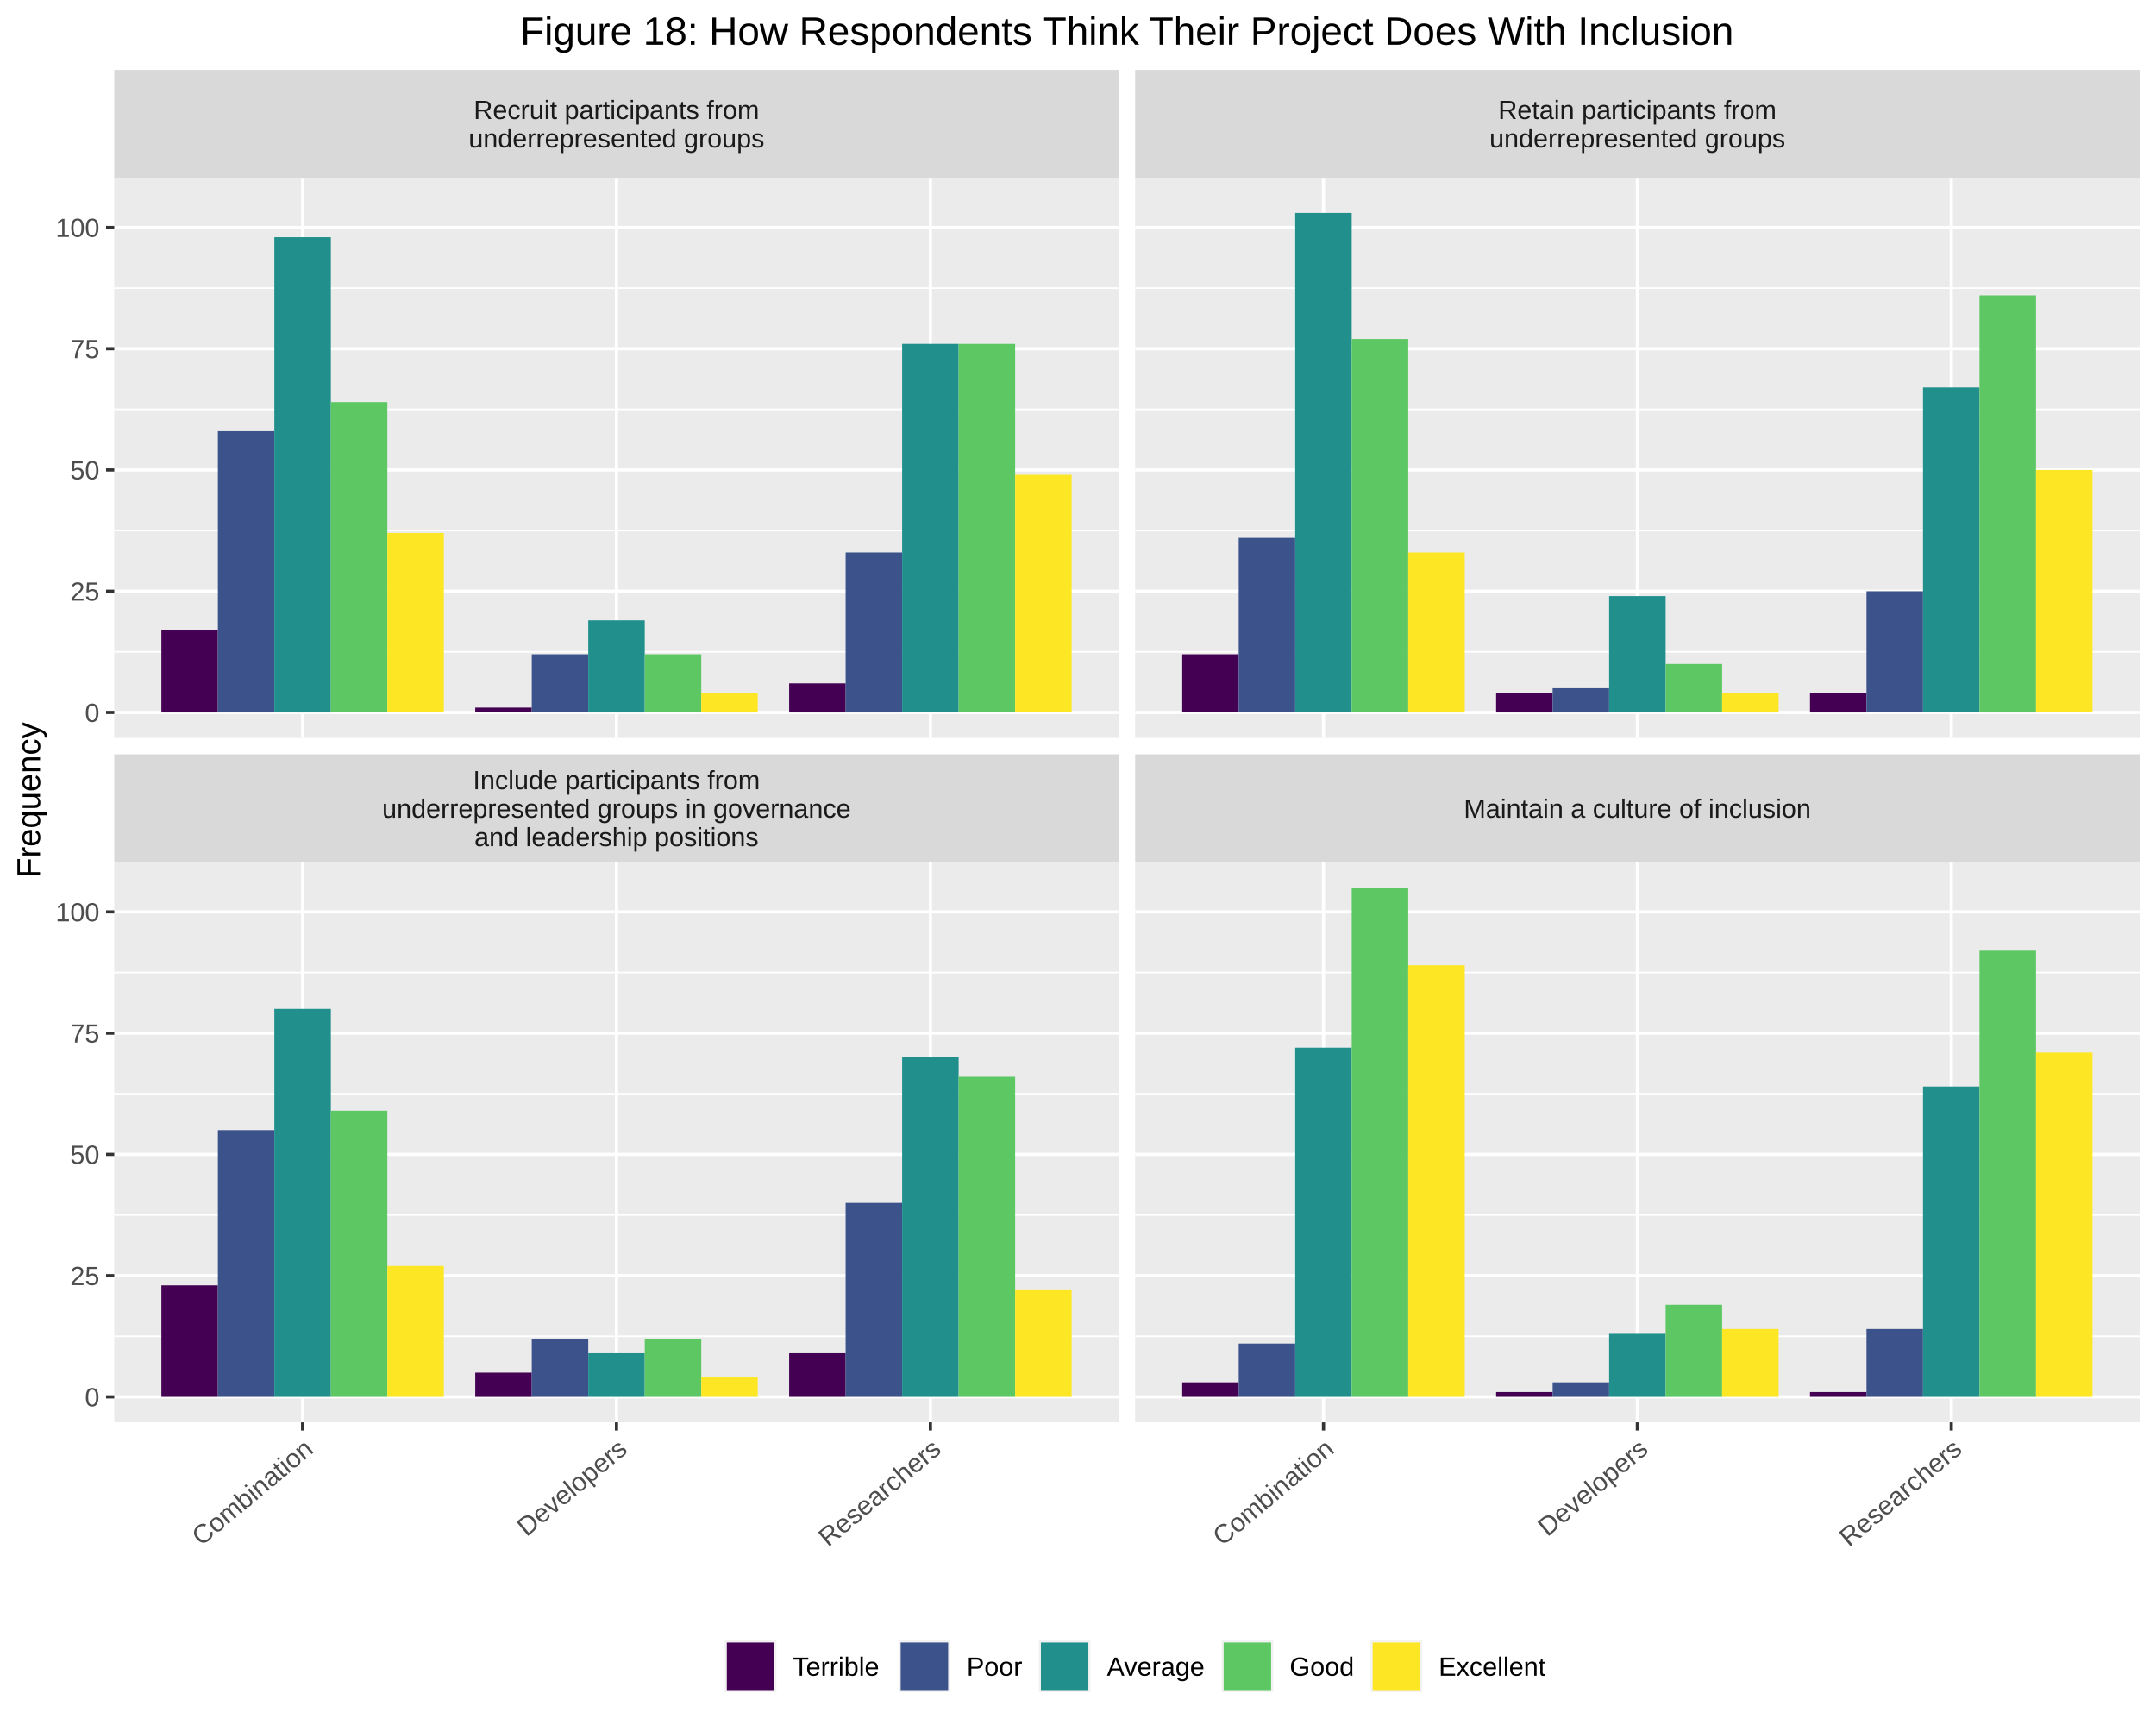
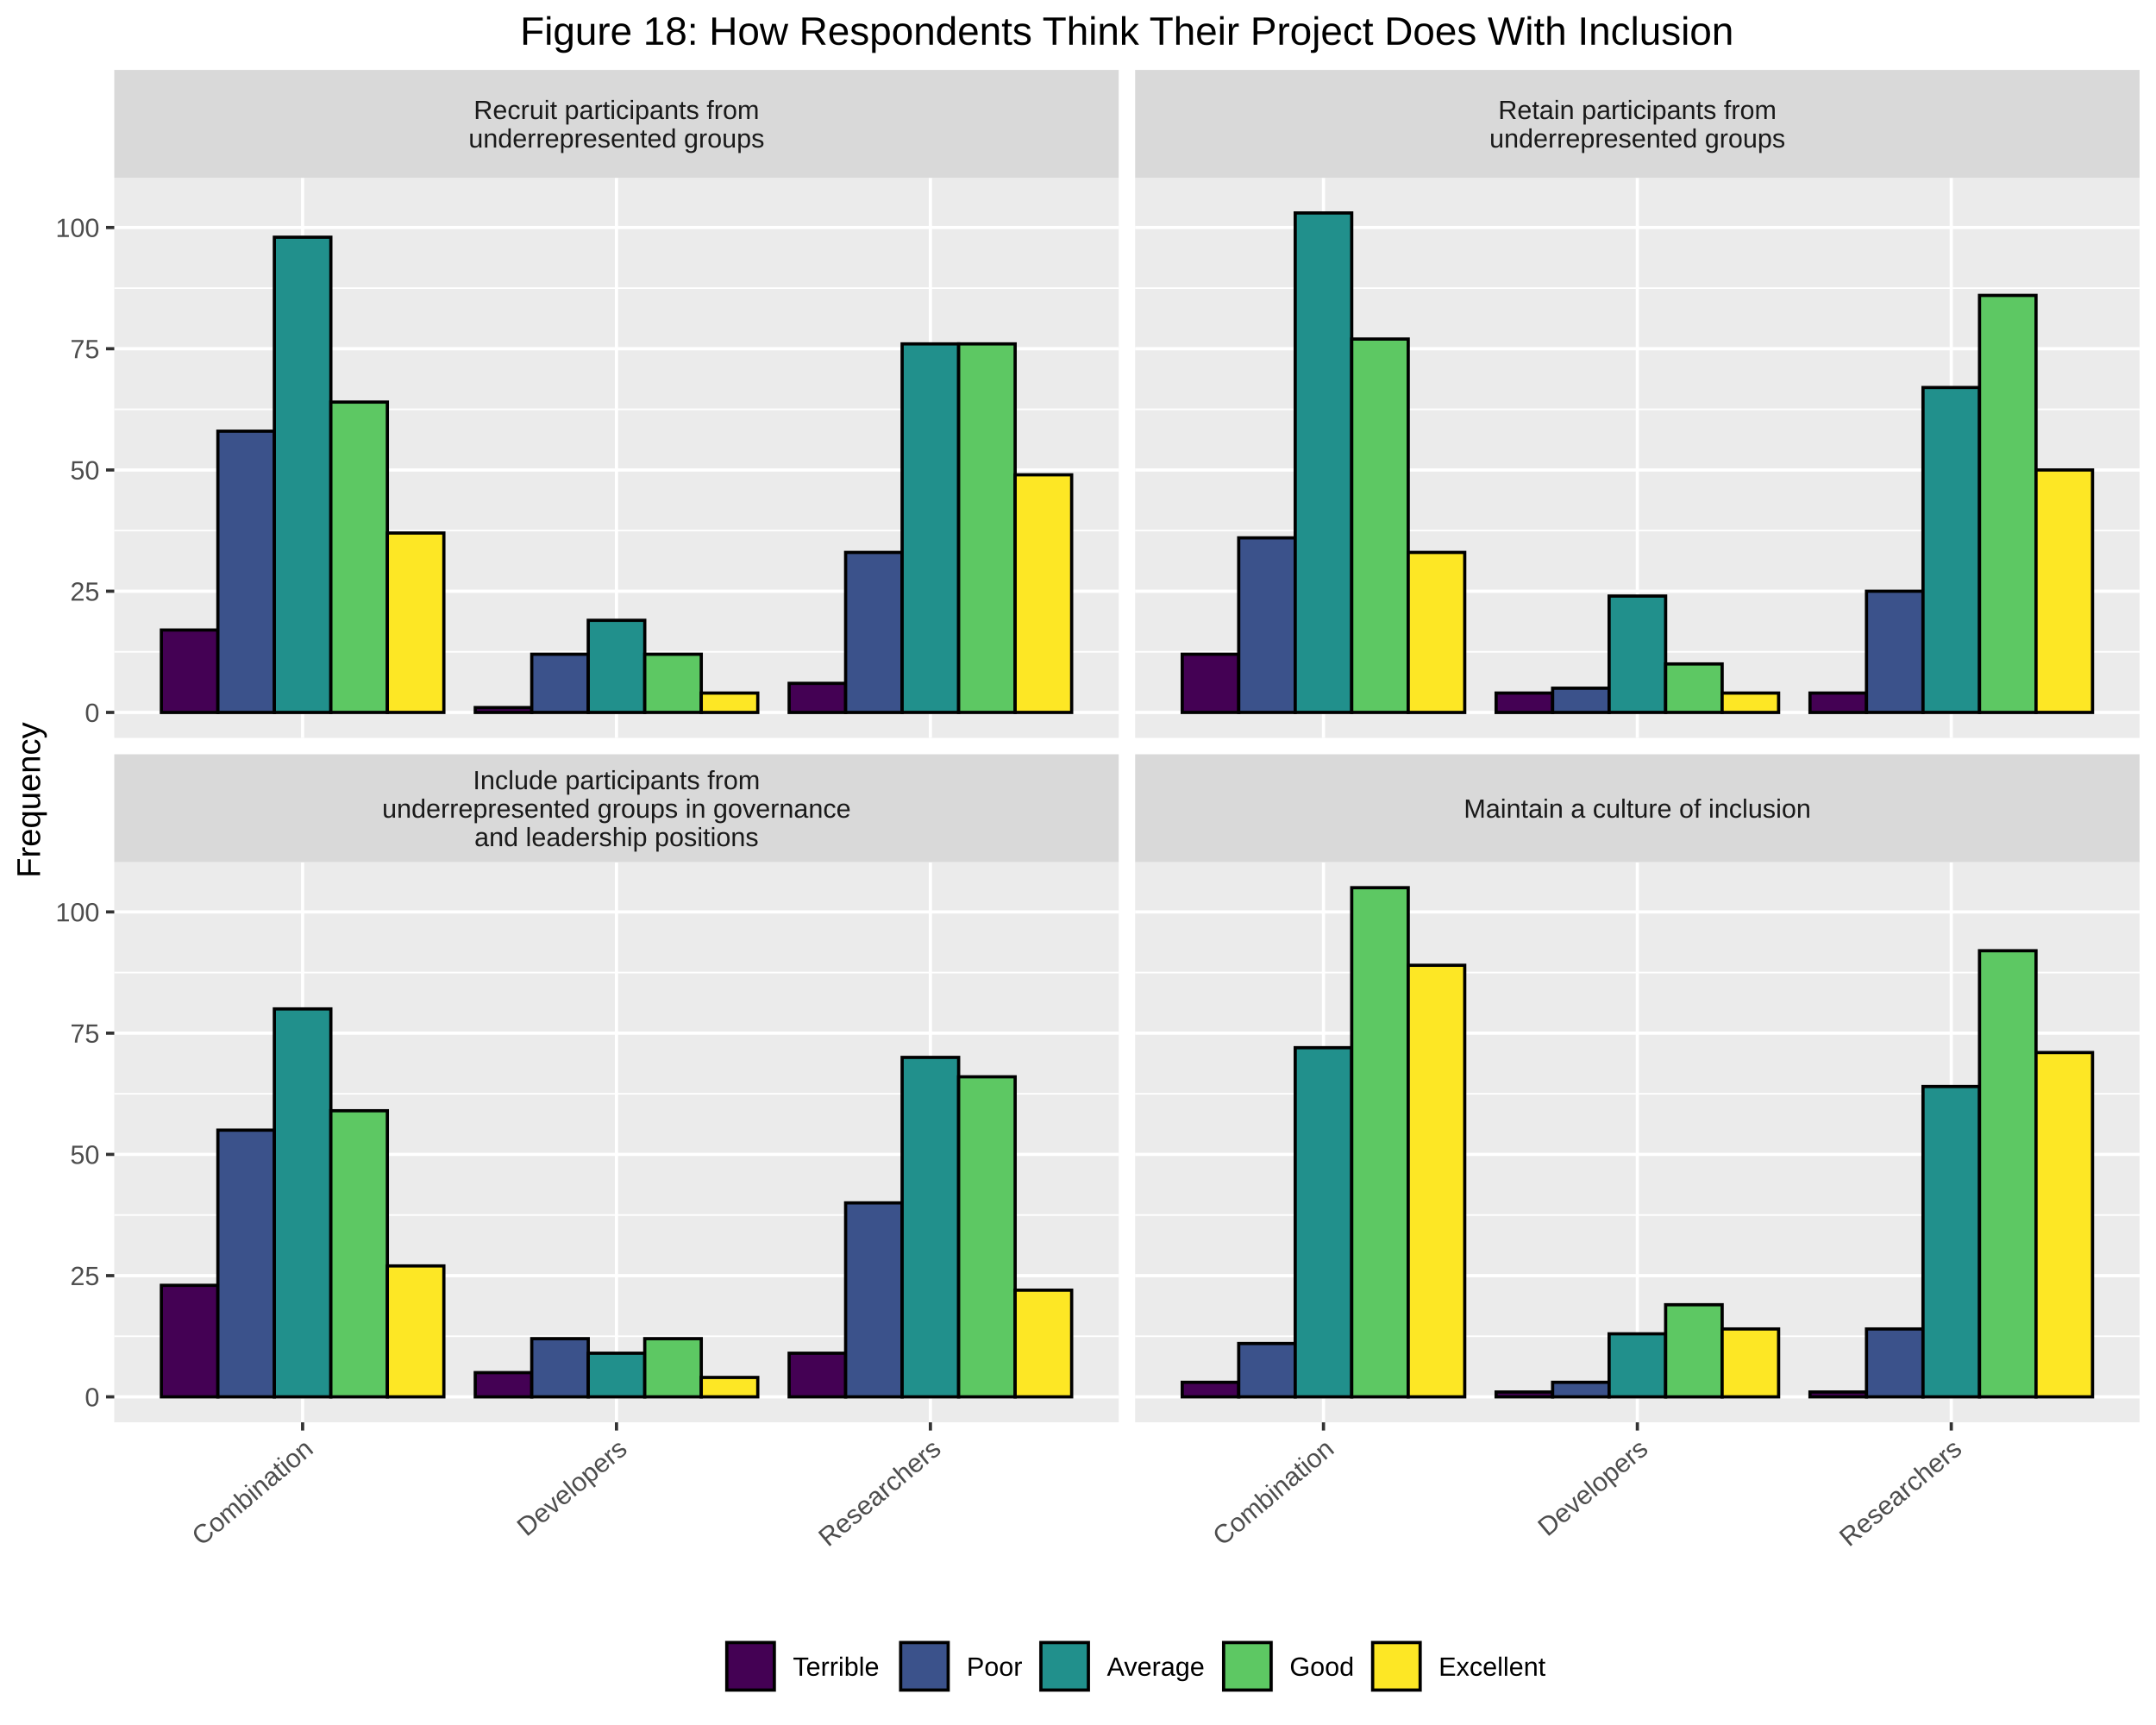
<svg xmlns="http://www.w3.org/2000/svg" class="svglite" width="720.00pt" height="576.00pt" viewBox="0 0 720.00 576.00">
  <defs>
    <style type="text/css">
    .svglite line, .svglite polyline, .svglite polygon, .svglite path, .svglite rect, .svglite circle {
      fill: none;
      stroke: #000000;
      stroke-linecap: round;
      stroke-linejoin: round;
      stroke-miterlimit: 10.00;
    }
    .svglite text {
      white-space: pre;
    }
  </style>
  </defs>
  <rect width="100%" height="100%" style="stroke: none; fill: #FFFFFF;" />
  <defs>
    <clipPath id="cpMC4wMHw3MjAuMDB8MC4wMHw1NzYuMDA=">
      <rect x="0.00" y="0.00" width="720.00" height="576.00" />
    </clipPath>
  </defs>
  <g clip-path="url(#cpMC4wMHw3MjAuMDB8MC4wMHw1NzYuMDA=)">
    <rect x="0.00" y="0.00" width="720.00" height="576.00" style="stroke-width: 1.07; stroke: #FFFFFF; fill: #FFFFFF;" />
  </g>
  <defs>
    <clipPath id="cpMzguMTZ8MzczLjYwfDU5LjM3fDI0Ni4zOQ==">
      <rect x="38.16" y="59.37" width="335.44" height="187.03" />
    </clipPath>
  </defs>
  <g clip-path="url(#cpMzguMTZ8MzczLjYwfDU5LjM3fDI0Ni4zOQ==)">
    <rect x="38.16" y="59.37" width="335.44" height="187.03" style="stroke-width: 1.07; stroke: none; fill: #EBEBEB;" />
    <polyline points="38.16,217.65 373.60,217.65 " style="stroke-width: 0.53; stroke: #FFFFFF; stroke-linecap: butt;" />
    <polyline points="38.16,177.17 373.60,177.17 " style="stroke-width: 0.53; stroke: #FFFFFF; stroke-linecap: butt;" />
    <polyline points="38.16,136.69 373.60,136.69 " style="stroke-width: 0.53; stroke: #FFFFFF; stroke-linecap: butt;" />
    <polyline points="38.16,96.21 373.60,96.21 " style="stroke-width: 0.53; stroke: #FFFFFF; stroke-linecap: butt;" />
    <polyline points="38.16,237.89 373.60,237.89 " style="stroke-width: 1.07; stroke: #FFFFFF; stroke-linecap: butt;" />
    <polyline points="38.16,197.41 373.60,197.41 " style="stroke-width: 1.07; stroke: #FFFFFF; stroke-linecap: butt;" />
    <polyline points="38.16,156.93 373.60,156.93 " style="stroke-width: 1.07; stroke: #FFFFFF; stroke-linecap: butt;" />
    <polyline points="38.16,116.45 373.60,116.45 " style="stroke-width: 1.07; stroke: #FFFFFF; stroke-linecap: butt;" />
    <polyline points="38.16,75.97 373.60,75.97 " style="stroke-width: 1.07; stroke: #FFFFFF; stroke-linecap: butt;" />
    <polyline points="101.06,246.39 101.06,59.37 " style="stroke-width: 1.07; stroke: #FFFFFF; stroke-linecap: butt;" />
    <polyline points="205.88,246.39 205.88,59.37 " style="stroke-width: 1.07; stroke: #FFFFFF; stroke-linecap: butt;" />
    <polyline points="310.71,246.39 310.71,59.37 " style="stroke-width: 1.07; stroke: #FFFFFF; stroke-linecap: butt;" />
-     <rect x="53.89" y="210.37" width="18.87" height="27.53" style="stroke-width: 1.07; stroke: none; stroke-linecap: square; stroke-linejoin: miter; fill: #440154;" />
-     <rect x="72.76" y="143.98" width="18.87" height="93.92" style="stroke-width: 1.07; stroke: none; stroke-linecap: square; stroke-linejoin: miter; fill: #3B528B;" />
-     <rect x="91.62" y="79.21" width="18.87" height="158.69" style="stroke-width: 1.07; stroke: none; stroke-linecap: square; stroke-linejoin: miter; fill: #21908C;" />
-     <rect x="110.49" y="134.26" width="18.87" height="103.63" style="stroke-width: 1.07; stroke: none; stroke-linecap: square; stroke-linejoin: miter; fill: #5DC863;" />
-     <rect x="129.36" y="177.98" width="18.87" height="59.91" style="stroke-width: 1.07; stroke: none; stroke-linecap: square; stroke-linejoin: miter; fill: #FDE725;" />
-     <rect x="158.71" y="236.27" width="18.87" height="1.62" style="stroke-width: 1.07; stroke: none; stroke-linecap: square; stroke-linejoin: miter; fill: #440154;" />
-     <rect x="177.58" y="218.46" width="18.87" height="19.43" style="stroke-width: 1.07; stroke: none; stroke-linecap: square; stroke-linejoin: miter; fill: #3B528B;" />
-     <rect x="196.45" y="207.13" width="18.87" height="30.77" style="stroke-width: 1.07; stroke: none; stroke-linecap: square; stroke-linejoin: miter; fill: #21908C;" />
-     <rect x="215.32" y="218.46" width="18.87" height="19.43" style="stroke-width: 1.07; stroke: none; stroke-linecap: square; stroke-linejoin: miter; fill: #5DC863;" />
-     <rect x="234.19" y="231.42" width="18.87" height="6.48" style="stroke-width: 1.07; stroke: none; stroke-linecap: square; stroke-linejoin: miter; fill: #FDE725;" />
-     <rect x="263.54" y="228.18" width="18.87" height="9.72" style="stroke-width: 1.07; stroke: none; stroke-linecap: square; stroke-linejoin: miter; fill: #440154;" />
-     <rect x="282.40" y="184.46" width="18.87" height="53.44" style="stroke-width: 1.07; stroke: none; stroke-linecap: square; stroke-linejoin: miter; fill: #3B528B;" />
-     <rect x="301.27" y="114.83" width="18.87" height="123.06" style="stroke-width: 1.07; stroke: none; stroke-linecap: square; stroke-linejoin: miter; fill: #21908C;" />
-     <rect x="320.14" y="114.83" width="18.87" height="123.06" style="stroke-width: 1.07; stroke: none; stroke-linecap: square; stroke-linejoin: miter; fill: #5DC863;" />
-     <rect x="339.01" y="158.55" width="18.87" height="79.34" style="stroke-width: 1.07; stroke: none; stroke-linecap: square; stroke-linejoin: miter; fill: #FDE725;" />
+     <rect x="53.89" y="210.37" width="18.87" height="27.53" style="stroke-width: 1.07; stroke-linecap: square; stroke-linejoin: miter; fill: #440154;" />
+     <rect x="72.76" y="143.98" width="18.87" height="93.92" style="stroke-width: 1.07; stroke-linecap: square; stroke-linejoin: miter; fill: #3B528B;" />
+     <rect x="91.62" y="79.21" width="18.87" height="158.69" style="stroke-width: 1.07; stroke-linecap: square; stroke-linejoin: miter; fill: #21908C;" />
+     <rect x="110.49" y="134.26" width="18.87" height="103.63" style="stroke-width: 1.07; stroke-linecap: square; stroke-linejoin: miter; fill: #5DC863;" />
+     <rect x="129.36" y="177.98" width="18.87" height="59.91" style="stroke-width: 1.07; stroke-linecap: square; stroke-linejoin: miter; fill: #FDE725;" />
+     <rect x="158.71" y="236.27" width="18.87" height="1.62" style="stroke-width: 1.07; stroke-linecap: square; stroke-linejoin: miter; fill: #440154;" />
+     <rect x="177.58" y="218.46" width="18.87" height="19.43" style="stroke-width: 1.07; stroke-linecap: square; stroke-linejoin: miter; fill: #3B528B;" />
+     <rect x="196.45" y="207.13" width="18.87" height="30.77" style="stroke-width: 1.07; stroke-linecap: square; stroke-linejoin: miter; fill: #21908C;" />
+     <rect x="215.32" y="218.46" width="18.87" height="19.43" style="stroke-width: 1.07; stroke-linecap: square; stroke-linejoin: miter; fill: #5DC863;" />
+     <rect x="234.19" y="231.42" width="18.87" height="6.48" style="stroke-width: 1.07; stroke-linecap: square; stroke-linejoin: miter; fill: #FDE725;" />
+     <rect x="263.54" y="228.18" width="18.87" height="9.72" style="stroke-width: 1.07; stroke-linecap: square; stroke-linejoin: miter; fill: #440154;" />
+     <rect x="282.40" y="184.46" width="18.87" height="53.44" style="stroke-width: 1.07; stroke-linecap: square; stroke-linejoin: miter; fill: #3B528B;" />
+     <rect x="301.27" y="114.83" width="18.87" height="123.06" style="stroke-width: 1.07; stroke-linecap: square; stroke-linejoin: miter; fill: #21908C;" />
+     <rect x="320.14" y="114.83" width="18.87" height="123.06" style="stroke-width: 1.07; stroke-linecap: square; stroke-linejoin: miter; fill: #5DC863;" />
+     <rect x="339.01" y="158.55" width="18.87" height="79.34" style="stroke-width: 1.07; stroke-linecap: square; stroke-linejoin: miter; fill: #FDE725;" />
  </g>
  <g clip-path="url(#cpMC4wMHw3MjAuMDB8MC4wMHw1NzYuMDA=)">
</g>
  <defs>
    <clipPath id="cpMzguMTZ8MzczLjYwfDI4Ny45MXw0NzQuOTM=">
      <rect x="38.16" y="287.91" width="335.44" height="187.03" />
    </clipPath>
  </defs>
  <g clip-path="url(#cpMzguMTZ8MzczLjYwfDI4Ny45MXw0NzQuOTM=)">
    <rect x="38.16" y="287.91" width="335.44" height="187.03" style="stroke-width: 1.07; stroke: none; fill: #EBEBEB;" />
    <polyline points="38.16,446.19 373.60,446.19 " style="stroke-width: 0.53; stroke: #FFFFFF; stroke-linecap: butt;" />
    <polyline points="38.16,405.71 373.60,405.71 " style="stroke-width: 0.53; stroke: #FFFFFF; stroke-linecap: butt;" />
    <polyline points="38.16,365.23 373.60,365.23 " style="stroke-width: 0.53; stroke: #FFFFFF; stroke-linecap: butt;" />
    <polyline points="38.16,324.75 373.60,324.75 " style="stroke-width: 0.53; stroke: #FFFFFF; stroke-linecap: butt;" />
    <polyline points="38.16,466.43 373.60,466.43 " style="stroke-width: 1.07; stroke: #FFFFFF; stroke-linecap: butt;" />
    <polyline points="38.16,425.95 373.60,425.95 " style="stroke-width: 1.07; stroke: #FFFFFF; stroke-linecap: butt;" />
    <polyline points="38.16,385.47 373.60,385.47 " style="stroke-width: 1.07; stroke: #FFFFFF; stroke-linecap: butt;" />
    <polyline points="38.16,344.99 373.60,344.99 " style="stroke-width: 1.07; stroke: #FFFFFF; stroke-linecap: butt;" />
    <polyline points="38.16,304.50 373.60,304.50 " style="stroke-width: 1.07; stroke: #FFFFFF; stroke-linecap: butt;" />
    <polyline points="101.06,474.93 101.06,287.91 " style="stroke-width: 1.07; stroke: #FFFFFF; stroke-linecap: butt;" />
    <polyline points="205.88,474.93 205.88,287.91 " style="stroke-width: 1.07; stroke: #FFFFFF; stroke-linecap: butt;" />
    <polyline points="310.71,474.93 310.71,287.91 " style="stroke-width: 1.07; stroke: #FFFFFF; stroke-linecap: butt;" />
-     <rect x="53.89" y="429.19" width="18.87" height="37.24" style="stroke-width: 1.07; stroke: none; stroke-linecap: square; stroke-linejoin: miter; fill: #440154;" />
-     <rect x="72.76" y="377.37" width="18.87" height="89.06" style="stroke-width: 1.07; stroke: none; stroke-linecap: square; stroke-linejoin: miter; fill: #3B528B;" />
-     <rect x="91.62" y="336.89" width="18.87" height="129.54" style="stroke-width: 1.07; stroke: none; stroke-linecap: square; stroke-linejoin: miter; fill: #21908C;" />
-     <rect x="110.49" y="370.89" width="18.87" height="95.54" style="stroke-width: 1.07; stroke: none; stroke-linecap: square; stroke-linejoin: miter; fill: #5DC863;" />
-     <rect x="129.36" y="422.71" width="18.87" height="43.72" style="stroke-width: 1.07; stroke: none; stroke-linecap: square; stroke-linejoin: miter; fill: #FDE725;" />
-     <rect x="158.71" y="458.34" width="18.87" height="8.10" style="stroke-width: 1.07; stroke: none; stroke-linecap: square; stroke-linejoin: miter; fill: #440154;" />
-     <rect x="177.58" y="447.00" width="18.87" height="19.43" style="stroke-width: 1.07; stroke: none; stroke-linecap: square; stroke-linejoin: miter; fill: #3B528B;" />
-     <rect x="196.45" y="451.86" width="18.87" height="14.57" style="stroke-width: 1.07; stroke: none; stroke-linecap: square; stroke-linejoin: miter; fill: #21908C;" />
-     <rect x="215.32" y="447.00" width="18.87" height="19.43" style="stroke-width: 1.07; stroke: none; stroke-linecap: square; stroke-linejoin: miter; fill: #5DC863;" />
-     <rect x="234.19" y="459.95" width="18.87" height="6.48" style="stroke-width: 1.07; stroke: none; stroke-linecap: square; stroke-linejoin: miter; fill: #FDE725;" />
-     <rect x="263.54" y="451.86" width="18.87" height="14.57" style="stroke-width: 1.07; stroke: none; stroke-linecap: square; stroke-linejoin: miter; fill: #440154;" />
-     <rect x="282.40" y="401.66" width="18.87" height="64.77" style="stroke-width: 1.07; stroke: none; stroke-linecap: square; stroke-linejoin: miter; fill: #3B528B;" />
-     <rect x="301.27" y="353.08" width="18.87" height="113.35" style="stroke-width: 1.07; stroke: none; stroke-linecap: square; stroke-linejoin: miter; fill: #21908C;" />
-     <rect x="320.14" y="359.56" width="18.87" height="106.87" style="stroke-width: 1.07; stroke: none; stroke-linecap: square; stroke-linejoin: miter; fill: #5DC863;" />
-     <rect x="339.01" y="430.81" width="18.87" height="35.62" style="stroke-width: 1.07; stroke: none; stroke-linecap: square; stroke-linejoin: miter; fill: #FDE725;" />
+     <rect x="53.89" y="429.19" width="18.87" height="37.24" style="stroke-width: 1.07; stroke-linecap: square; stroke-linejoin: miter; fill: #440154;" />
+     <rect x="72.76" y="377.37" width="18.87" height="89.06" style="stroke-width: 1.07; stroke-linecap: square; stroke-linejoin: miter; fill: #3B528B;" />
+     <rect x="91.62" y="336.89" width="18.87" height="129.54" style="stroke-width: 1.07; stroke-linecap: square; stroke-linejoin: miter; fill: #21908C;" />
+     <rect x="110.49" y="370.89" width="18.87" height="95.54" style="stroke-width: 1.07; stroke-linecap: square; stroke-linejoin: miter; fill: #5DC863;" />
+     <rect x="129.36" y="422.71" width="18.87" height="43.72" style="stroke-width: 1.07; stroke-linecap: square; stroke-linejoin: miter; fill: #FDE725;" />
+     <rect x="158.71" y="458.34" width="18.87" height="8.10" style="stroke-width: 1.07; stroke-linecap: square; stroke-linejoin: miter; fill: #440154;" />
+     <rect x="177.58" y="447.00" width="18.87" height="19.43" style="stroke-width: 1.07; stroke-linecap: square; stroke-linejoin: miter; fill: #3B528B;" />
+     <rect x="196.45" y="451.86" width="18.87" height="14.57" style="stroke-width: 1.07; stroke-linecap: square; stroke-linejoin: miter; fill: #21908C;" />
+     <rect x="215.32" y="447.00" width="18.87" height="19.43" style="stroke-width: 1.07; stroke-linecap: square; stroke-linejoin: miter; fill: #5DC863;" />
+     <rect x="234.19" y="459.95" width="18.87" height="6.48" style="stroke-width: 1.07; stroke-linecap: square; stroke-linejoin: miter; fill: #FDE725;" />
+     <rect x="263.54" y="451.86" width="18.87" height="14.57" style="stroke-width: 1.07; stroke-linecap: square; stroke-linejoin: miter; fill: #440154;" />
+     <rect x="282.40" y="401.66" width="18.87" height="64.77" style="stroke-width: 1.07; stroke-linecap: square; stroke-linejoin: miter; fill: #3B528B;" />
+     <rect x="301.27" y="353.08" width="18.87" height="113.35" style="stroke-width: 1.07; stroke-linecap: square; stroke-linejoin: miter; fill: #21908C;" />
+     <rect x="320.14" y="359.56" width="18.87" height="106.87" style="stroke-width: 1.07; stroke-linecap: square; stroke-linejoin: miter; fill: #5DC863;" />
+     <rect x="339.01" y="430.81" width="18.87" height="35.62" style="stroke-width: 1.07; stroke-linecap: square; stroke-linejoin: miter; fill: #FDE725;" />
  </g>
  <g clip-path="url(#cpMC4wMHw3MjAuMDB8MC4wMHw1NzYuMDA=)">
</g>
  <defs>
    <clipPath id="cpMzc5LjA4fDcxNC41Mnw1OS4zN3wyNDYuMzk=">
      <rect x="379.08" y="59.37" width="335.44" height="187.03" />
    </clipPath>
  </defs>
  <g clip-path="url(#cpMzc5LjA4fDcxNC41Mnw1OS4zN3wyNDYuMzk=)">
    <rect x="379.08" y="59.37" width="335.44" height="187.03" style="stroke-width: 1.07; stroke: none; fill: #EBEBEB;" />
    <polyline points="379.08,217.65 714.52,217.65 " style="stroke-width: 0.53; stroke: #FFFFFF; stroke-linecap: butt;" />
    <polyline points="379.08,177.17 714.52,177.17 " style="stroke-width: 0.53; stroke: #FFFFFF; stroke-linecap: butt;" />
    <polyline points="379.08,136.69 714.52,136.69 " style="stroke-width: 0.53; stroke: #FFFFFF; stroke-linecap: butt;" />
    <polyline points="379.08,96.21 714.52,96.21 " style="stroke-width: 0.53; stroke: #FFFFFF; stroke-linecap: butt;" />
    <polyline points="379.08,237.89 714.52,237.89 " style="stroke-width: 1.07; stroke: #FFFFFF; stroke-linecap: butt;" />
    <polyline points="379.08,197.41 714.52,197.41 " style="stroke-width: 1.07; stroke: #FFFFFF; stroke-linecap: butt;" />
    <polyline points="379.08,156.93 714.52,156.93 " style="stroke-width: 1.07; stroke: #FFFFFF; stroke-linecap: butt;" />
    <polyline points="379.08,116.45 714.52,116.45 " style="stroke-width: 1.07; stroke: #FFFFFF; stroke-linecap: butt;" />
    <polyline points="379.08,75.97 714.52,75.97 " style="stroke-width: 1.07; stroke: #FFFFFF; stroke-linecap: butt;" />
    <polyline points="441.98,246.39 441.98,59.37 " style="stroke-width: 1.07; stroke: #FFFFFF; stroke-linecap: butt;" />
    <polyline points="546.80,246.39 546.80,59.37 " style="stroke-width: 1.07; stroke: #FFFFFF; stroke-linecap: butt;" />
    <polyline points="651.63,246.39 651.63,59.37 " style="stroke-width: 1.07; stroke: #FFFFFF; stroke-linecap: butt;" />
-     <rect x="394.81" y="218.46" width="18.87" height="19.43" style="stroke-width: 1.07; stroke: none; stroke-linecap: square; stroke-linejoin: miter; fill: #440154;" />
-     <rect x="413.67" y="179.60" width="18.87" height="58.29" style="stroke-width: 1.07; stroke: none; stroke-linecap: square; stroke-linejoin: miter; fill: #3B528B;" />
-     <rect x="432.54" y="71.11" width="18.87" height="166.78" style="stroke-width: 1.07; stroke: none; stroke-linecap: square; stroke-linejoin: miter; fill: #21908C;" />
-     <rect x="451.41" y="113.21" width="18.87" height="124.68" style="stroke-width: 1.07; stroke: none; stroke-linecap: square; stroke-linejoin: miter; fill: #5DC863;" />
-     <rect x="470.28" y="184.46" width="18.87" height="53.44" style="stroke-width: 1.07; stroke: none; stroke-linecap: square; stroke-linejoin: miter; fill: #FDE725;" />
-     <rect x="499.63" y="231.42" width="18.87" height="6.48" style="stroke-width: 1.07; stroke: none; stroke-linecap: square; stroke-linejoin: miter; fill: #440154;" />
-     <rect x="518.50" y="229.80" width="18.87" height="8.10" style="stroke-width: 1.07; stroke: none; stroke-linecap: square; stroke-linejoin: miter; fill: #3B528B;" />
-     <rect x="537.37" y="199.03" width="18.87" height="38.86" style="stroke-width: 1.07; stroke: none; stroke-linecap: square; stroke-linejoin: miter; fill: #21908C;" />
-     <rect x="556.24" y="221.70" width="18.87" height="16.19" style="stroke-width: 1.07; stroke: none; stroke-linecap: square; stroke-linejoin: miter; fill: #5DC863;" />
-     <rect x="575.10" y="231.42" width="18.87" height="6.48" style="stroke-width: 1.07; stroke: none; stroke-linecap: square; stroke-linejoin: miter; fill: #FDE725;" />
-     <rect x="604.45" y="231.42" width="18.87" height="6.48" style="stroke-width: 1.07; stroke: none; stroke-linecap: square; stroke-linejoin: miter; fill: #440154;" />
-     <rect x="623.32" y="197.41" width="18.87" height="40.48" style="stroke-width: 1.07; stroke: none; stroke-linecap: square; stroke-linejoin: miter; fill: #3B528B;" />
-     <rect x="642.19" y="129.40" width="18.87" height="108.49" style="stroke-width: 1.07; stroke: none; stroke-linecap: square; stroke-linejoin: miter; fill: #21908C;" />
-     <rect x="661.06" y="98.64" width="18.87" height="139.26" style="stroke-width: 1.07; stroke: none; stroke-linecap: square; stroke-linejoin: miter; fill: #5DC863;" />
-     <rect x="679.93" y="156.93" width="18.87" height="80.96" style="stroke-width: 1.07; stroke: none; stroke-linecap: square; stroke-linejoin: miter; fill: #FDE725;" />
+     <rect x="394.81" y="218.46" width="18.87" height="19.43" style="stroke-width: 1.07; stroke-linecap: square; stroke-linejoin: miter; fill: #440154;" />
+     <rect x="413.67" y="179.60" width="18.87" height="58.29" style="stroke-width: 1.07; stroke-linecap: square; stroke-linejoin: miter; fill: #3B528B;" />
+     <rect x="432.54" y="71.11" width="18.87" height="166.78" style="stroke-width: 1.07; stroke-linecap: square; stroke-linejoin: miter; fill: #21908C;" />
+     <rect x="451.41" y="113.21" width="18.87" height="124.68" style="stroke-width: 1.07; stroke-linecap: square; stroke-linejoin: miter; fill: #5DC863;" />
+     <rect x="470.28" y="184.46" width="18.87" height="53.44" style="stroke-width: 1.07; stroke-linecap: square; stroke-linejoin: miter; fill: #FDE725;" />
+     <rect x="499.63" y="231.42" width="18.87" height="6.48" style="stroke-width: 1.07; stroke-linecap: square; stroke-linejoin: miter; fill: #440154;" />
+     <rect x="518.50" y="229.80" width="18.87" height="8.10" style="stroke-width: 1.07; stroke-linecap: square; stroke-linejoin: miter; fill: #3B528B;" />
+     <rect x="537.37" y="199.03" width="18.87" height="38.86" style="stroke-width: 1.07; stroke-linecap: square; stroke-linejoin: miter; fill: #21908C;" />
+     <rect x="556.24" y="221.70" width="18.87" height="16.19" style="stroke-width: 1.07; stroke-linecap: square; stroke-linejoin: miter; fill: #5DC863;" />
+     <rect x="575.10" y="231.42" width="18.87" height="6.48" style="stroke-width: 1.07; stroke-linecap: square; stroke-linejoin: miter; fill: #FDE725;" />
+     <rect x="604.45" y="231.42" width="18.87" height="6.48" style="stroke-width: 1.07; stroke-linecap: square; stroke-linejoin: miter; fill: #440154;" />
+     <rect x="623.32" y="197.41" width="18.87" height="40.48" style="stroke-width: 1.07; stroke-linecap: square; stroke-linejoin: miter; fill: #3B528B;" />
+     <rect x="642.19" y="129.40" width="18.87" height="108.49" style="stroke-width: 1.07; stroke-linecap: square; stroke-linejoin: miter; fill: #21908C;" />
+     <rect x="661.06" y="98.64" width="18.87" height="139.26" style="stroke-width: 1.07; stroke-linecap: square; stroke-linejoin: miter; fill: #5DC863;" />
+     <rect x="679.93" y="156.93" width="18.87" height="80.96" style="stroke-width: 1.07; stroke-linecap: square; stroke-linejoin: miter; fill: #FDE725;" />
  </g>
  <g clip-path="url(#cpMC4wMHw3MjAuMDB8MC4wMHw1NzYuMDA=)">
</g>
  <defs>
    <clipPath id="cpMzc5LjA4fDcxNC41MnwyODcuOTF8NDc0Ljkz">
      <rect x="379.08" y="287.91" width="335.44" height="187.03" />
    </clipPath>
  </defs>
  <g clip-path="url(#cpMzc5LjA4fDcxNC41MnwyODcuOTF8NDc0Ljkz)">
    <rect x="379.08" y="287.91" width="335.44" height="187.03" style="stroke-width: 1.07; stroke: none; fill: #EBEBEB;" />
    <polyline points="379.08,446.19 714.52,446.19 " style="stroke-width: 0.53; stroke: #FFFFFF; stroke-linecap: butt;" />
    <polyline points="379.08,405.71 714.52,405.71 " style="stroke-width: 0.53; stroke: #FFFFFF; stroke-linecap: butt;" />
    <polyline points="379.08,365.23 714.52,365.23 " style="stroke-width: 0.53; stroke: #FFFFFF; stroke-linecap: butt;" />
    <polyline points="379.08,324.75 714.52,324.75 " style="stroke-width: 0.53; stroke: #FFFFFF; stroke-linecap: butt;" />
    <polyline points="379.08,466.43 714.52,466.43 " style="stroke-width: 1.07; stroke: #FFFFFF; stroke-linecap: butt;" />
    <polyline points="379.08,425.95 714.52,425.95 " style="stroke-width: 1.07; stroke: #FFFFFF; stroke-linecap: butt;" />
    <polyline points="379.08,385.47 714.52,385.47 " style="stroke-width: 1.07; stroke: #FFFFFF; stroke-linecap: butt;" />
    <polyline points="379.08,344.99 714.52,344.99 " style="stroke-width: 1.07; stroke: #FFFFFF; stroke-linecap: butt;" />
    <polyline points="379.08,304.50 714.52,304.50 " style="stroke-width: 1.07; stroke: #FFFFFF; stroke-linecap: butt;" />
    <polyline points="441.98,474.93 441.98,287.91 " style="stroke-width: 1.07; stroke: #FFFFFF; stroke-linecap: butt;" />
    <polyline points="546.80,474.93 546.80,287.91 " style="stroke-width: 1.07; stroke: #FFFFFF; stroke-linecap: butt;" />
    <polyline points="651.63,474.93 651.63,287.91 " style="stroke-width: 1.07; stroke: #FFFFFF; stroke-linecap: butt;" />
-     <rect x="394.81" y="461.57" width="18.87" height="4.86" style="stroke-width: 1.07; stroke: none; stroke-linecap: square; stroke-linejoin: miter; fill: #440154;" />
-     <rect x="413.67" y="448.62" width="18.87" height="17.81" style="stroke-width: 1.07; stroke: none; stroke-linecap: square; stroke-linejoin: miter; fill: #3B528B;" />
-     <rect x="432.54" y="349.84" width="18.87" height="116.59" style="stroke-width: 1.07; stroke: none; stroke-linecap: square; stroke-linejoin: miter; fill: #21908C;" />
-     <rect x="451.41" y="296.41" width="18.87" height="170.02" style="stroke-width: 1.07; stroke: none; stroke-linecap: square; stroke-linejoin: miter; fill: #5DC863;" />
-     <rect x="470.28" y="322.32" width="18.87" height="144.11" style="stroke-width: 1.07; stroke: none; stroke-linecap: square; stroke-linejoin: miter; fill: #FDE725;" />
-     <rect x="499.63" y="464.81" width="18.87" height="1.62" style="stroke-width: 1.07; stroke: none; stroke-linecap: square; stroke-linejoin: miter; fill: #440154;" />
-     <rect x="518.50" y="461.57" width="18.87" height="4.86" style="stroke-width: 1.07; stroke: none; stroke-linecap: square; stroke-linejoin: miter; fill: #3B528B;" />
-     <rect x="537.37" y="445.38" width="18.87" height="21.05" style="stroke-width: 1.07; stroke: none; stroke-linecap: square; stroke-linejoin: miter; fill: #21908C;" />
-     <rect x="556.24" y="435.67" width="18.87" height="30.77" style="stroke-width: 1.07; stroke: none; stroke-linecap: square; stroke-linejoin: miter; fill: #5DC863;" />
-     <rect x="575.10" y="443.76" width="18.87" height="22.67" style="stroke-width: 1.07; stroke: none; stroke-linecap: square; stroke-linejoin: miter; fill: #FDE725;" />
-     <rect x="604.45" y="464.81" width="18.87" height="1.62" style="stroke-width: 1.07; stroke: none; stroke-linecap: square; stroke-linejoin: miter; fill: #440154;" />
-     <rect x="623.32" y="443.76" width="18.87" height="22.67" style="stroke-width: 1.07; stroke: none; stroke-linecap: square; stroke-linejoin: miter; fill: #3B528B;" />
-     <rect x="642.19" y="362.80" width="18.87" height="103.63" style="stroke-width: 1.07; stroke: none; stroke-linecap: square; stroke-linejoin: miter; fill: #21908C;" />
-     <rect x="661.06" y="317.46" width="18.87" height="148.97" style="stroke-width: 1.07; stroke: none; stroke-linecap: square; stroke-linejoin: miter; fill: #5DC863;" />
-     <rect x="679.93" y="351.46" width="18.87" height="114.97" style="stroke-width: 1.07; stroke: none; stroke-linecap: square; stroke-linejoin: miter; fill: #FDE725;" />
+     <rect x="394.81" y="461.57" width="18.87" height="4.86" style="stroke-width: 1.07; stroke-linecap: square; stroke-linejoin: miter; fill: #440154;" />
+     <rect x="413.67" y="448.62" width="18.87" height="17.81" style="stroke-width: 1.07; stroke-linecap: square; stroke-linejoin: miter; fill: #3B528B;" />
+     <rect x="432.54" y="349.84" width="18.87" height="116.59" style="stroke-width: 1.07; stroke-linecap: square; stroke-linejoin: miter; fill: #21908C;" />
+     <rect x="451.41" y="296.41" width="18.87" height="170.02" style="stroke-width: 1.07; stroke-linecap: square; stroke-linejoin: miter; fill: #5DC863;" />
+     <rect x="470.28" y="322.32" width="18.87" height="144.11" style="stroke-width: 1.07; stroke-linecap: square; stroke-linejoin: miter; fill: #FDE725;" />
+     <rect x="499.63" y="464.81" width="18.87" height="1.62" style="stroke-width: 1.07; stroke-linecap: square; stroke-linejoin: miter; fill: #440154;" />
+     <rect x="518.50" y="461.57" width="18.87" height="4.86" style="stroke-width: 1.07; stroke-linecap: square; stroke-linejoin: miter; fill: #3B528B;" />
+     <rect x="537.37" y="445.38" width="18.87" height="21.05" style="stroke-width: 1.07; stroke-linecap: square; stroke-linejoin: miter; fill: #21908C;" />
+     <rect x="556.24" y="435.67" width="18.87" height="30.77" style="stroke-width: 1.07; stroke-linecap: square; stroke-linejoin: miter; fill: #5DC863;" />
+     <rect x="575.10" y="443.76" width="18.87" height="22.67" style="stroke-width: 1.07; stroke-linecap: square; stroke-linejoin: miter; fill: #FDE725;" />
+     <rect x="604.45" y="464.81" width="18.87" height="1.62" style="stroke-width: 1.07; stroke-linecap: square; stroke-linejoin: miter; fill: #440154;" />
+     <rect x="623.32" y="443.76" width="18.87" height="22.67" style="stroke-width: 1.07; stroke-linecap: square; stroke-linejoin: miter; fill: #3B528B;" />
+     <rect x="642.19" y="362.80" width="18.87" height="103.63" style="stroke-width: 1.07; stroke-linecap: square; stroke-linejoin: miter; fill: #21908C;" />
+     <rect x="661.06" y="317.46" width="18.87" height="148.97" style="stroke-width: 1.07; stroke-linecap: square; stroke-linejoin: miter; fill: #5DC863;" />
+     <rect x="679.93" y="351.46" width="18.87" height="114.97" style="stroke-width: 1.07; stroke-linecap: square; stroke-linejoin: miter; fill: #FDE725;" />
  </g>
  <g clip-path="url(#cpMC4wMHw3MjAuMDB8MC4wMHw1NzYuMDA=)">
</g>
  <defs>
    <clipPath id="cpMzguMTZ8MzczLjYwfDI1MS44N3wyODcuOTE=">
      <rect x="38.16" y="251.87" width="335.44" height="36.03" />
    </clipPath>
  </defs>
  <g clip-path="url(#cpMzguMTZ8MzczLjYwfDI1MS44N3wyODcuOTE=)">
    <rect x="38.16" y="251.87" width="335.44" height="36.03" style="stroke-width: 1.07; stroke: none; fill: #D9D9D9;" />
    <text x="205.88" y="263.54" text-anchor="middle" style="font-size: 8.80px;fill: #1A1A1A; font-family: &quot;Arial&quot;;" textLength="95.85px" lengthAdjust="spacingAndGlyphs">Include participants from</text>
    <text x="205.88" y="273.04" text-anchor="middle" style="font-size: 8.80px;fill: #1A1A1A; font-family: &quot;Arial&quot;;" textLength="156.57px" lengthAdjust="spacingAndGlyphs">underrepresented groups in governance</text>
    <text x="205.88" y="282.55" text-anchor="middle" style="font-size: 8.80px;fill: #1A1A1A; font-family: &quot;Arial&quot;;" textLength="94.90px" lengthAdjust="spacingAndGlyphs">and leadership positions</text>
  </g>
  <g clip-path="url(#cpMC4wMHw3MjAuMDB8MC4wMHw1NzYuMDA=)">
</g>
  <defs>
    <clipPath id="cpMzc5LjA4fDcxNC41MnwyNTEuODd8Mjg3Ljkx">
      <rect x="379.08" y="251.87" width="335.44" height="36.03" />
    </clipPath>
  </defs>
  <g clip-path="url(#cpMzc5LjA4fDcxNC41MnwyNTEuODd8Mjg3Ljkx)">
    <rect x="379.08" y="251.87" width="335.44" height="36.03" style="stroke-width: 1.07; stroke: none; fill: #D9D9D9;" />
    <text x="546.80" y="273.04" text-anchor="middle" style="font-size: 8.80px;fill: #1A1A1A; font-family: &quot;Arial&quot;;" textLength="115.90px" lengthAdjust="spacingAndGlyphs">Maintain a culture of inclusion</text>
  </g>
  <g clip-path="url(#cpMC4wMHw3MjAuMDB8MC4wMHw1NzYuMDA=)">
</g>
  <defs>
    <clipPath id="cpMzguMTZ8MzczLjYwfDIzLjM0fDU5LjM3">
      <rect x="38.16" y="23.34" width="335.44" height="36.03" />
    </clipPath>
  </defs>
  <g clip-path="url(#cpMzguMTZ8MzczLjYwfDIzLjM0fDU5LjM3)">
    <rect x="38.16" y="23.34" width="335.44" height="36.03" style="stroke-width: 1.07; stroke: none; fill: #D9D9D9;" />
    <text x="205.88" y="39.75" text-anchor="middle" style="font-size: 8.80px;fill: #1A1A1A; font-family: &quot;Arial&quot;;" textLength="95.34px" lengthAdjust="spacingAndGlyphs">Recruit participants from</text>
    <text x="205.88" y="49.26" text-anchor="middle" style="font-size: 8.80px;fill: #1A1A1A; font-family: &quot;Arial&quot;;" textLength="98.84px" lengthAdjust="spacingAndGlyphs">underrepresented groups</text>
  </g>
  <g clip-path="url(#cpMC4wMHw3MjAuMDB8MC4wMHw1NzYuMDA=)">
</g>
  <defs>
    <clipPath id="cpMzc5LjA4fDcxNC41MnwyMy4zNHw1OS4zNw==">
      <rect x="379.08" y="23.34" width="335.44" height="36.03" />
    </clipPath>
  </defs>
  <g clip-path="url(#cpMzc5LjA4fDcxNC41MnwyMy4zNHw1OS4zNw==)">
    <rect x="379.08" y="23.34" width="335.44" height="36.03" style="stroke-width: 1.07; stroke: none; fill: #D9D9D9;" />
    <text x="546.80" y="39.75" text-anchor="middle" style="font-size: 8.80px;fill: #1A1A1A; font-family: &quot;Arial&quot;;" textLength="92.90px" lengthAdjust="spacingAndGlyphs">Retain participants from</text>
    <text x="546.80" y="49.26" text-anchor="middle" style="font-size: 8.80px;fill: #1A1A1A; font-family: &quot;Arial&quot;;" textLength="98.84px" lengthAdjust="spacingAndGlyphs">underrepresented groups</text>
  </g>
  <g clip-path="url(#cpMC4wMHw3MjAuMDB8MC4wMHw1NzYuMDA=)">
    <polyline points="101.06,477.67 101.06,474.93 " style="stroke-width: 1.07; stroke: #333333; stroke-linecap: butt;" />
    <polyline points="205.88,477.67 205.88,474.93 " style="stroke-width: 1.07; stroke: #333333; stroke-linecap: butt;" />
    <polyline points="310.71,477.67 310.71,474.93 " style="stroke-width: 1.07; stroke: #333333; stroke-linecap: butt;" />
    <text transform="translate(105.11,484.70) rotate(-40)" text-anchor="end" style="font-size: 8.80px;fill: #4D4D4D; font-family: &quot;Arial&quot;;" textLength="49.40px" lengthAdjust="spacingAndGlyphs">Combination</text>
    <text transform="translate(209.94,484.70) rotate(-40)" text-anchor="end" style="font-size: 8.80px;fill: #4D4D4D; font-family: &quot;Arial&quot;;" textLength="44.51px" lengthAdjust="spacingAndGlyphs">Developers</text>
    <text transform="translate(314.76,484.70) rotate(-40)" text-anchor="end" style="font-size: 8.80px;fill: #4D4D4D; font-family: &quot;Arial&quot;;" textLength="49.89px" lengthAdjust="spacingAndGlyphs">Researchers</text>
    <polyline points="441.98,477.67 441.98,474.93 " style="stroke-width: 1.07; stroke: #333333; stroke-linecap: butt;" />
    <polyline points="546.80,477.67 546.80,474.93 " style="stroke-width: 1.07; stroke: #333333; stroke-linecap: butt;" />
    <polyline points="651.63,477.67 651.63,474.93 " style="stroke-width: 1.07; stroke: #333333; stroke-linecap: butt;" />
    <text transform="translate(446.03,484.70) rotate(-40)" text-anchor="end" style="font-size: 8.80px;fill: #4D4D4D; font-family: &quot;Arial&quot;;" textLength="49.40px" lengthAdjust="spacingAndGlyphs">Combination</text>
    <text transform="translate(550.86,484.70) rotate(-40)" text-anchor="end" style="font-size: 8.80px;fill: #4D4D4D; font-family: &quot;Arial&quot;;" textLength="44.51px" lengthAdjust="spacingAndGlyphs">Developers</text>
    <text transform="translate(655.68,484.70) rotate(-40)" text-anchor="end" style="font-size: 8.80px;fill: #4D4D4D; font-family: &quot;Arial&quot;;" textLength="49.89px" lengthAdjust="spacingAndGlyphs">Researchers</text>
    <text x="33.23" y="241.05" text-anchor="end" style="font-size: 8.80px;fill: #4D4D4D; font-family: &quot;Arial&quot;;" textLength="4.90px" lengthAdjust="spacingAndGlyphs">0</text>
    <text x="33.23" y="200.57" text-anchor="end" style="font-size: 8.80px;fill: #4D4D4D; font-family: &quot;Arial&quot;;" textLength="9.79px" lengthAdjust="spacingAndGlyphs">25</text>
    <text x="33.23" y="160.08" text-anchor="end" style="font-size: 8.80px;fill: #4D4D4D; font-family: &quot;Arial&quot;;" textLength="9.79px" lengthAdjust="spacingAndGlyphs">50</text>
    <text x="33.23" y="119.60" text-anchor="end" style="font-size: 8.80px;fill: #4D4D4D; font-family: &quot;Arial&quot;;" textLength="9.79px" lengthAdjust="spacingAndGlyphs">75</text>
    <text x="33.23" y="79.12" text-anchor="end" style="font-size: 8.80px;fill: #4D4D4D; font-family: &quot;Arial&quot;;" textLength="14.69px" lengthAdjust="spacingAndGlyphs">100</text>
    <polyline points="35.42,237.89 38.16,237.89 " style="stroke-width: 1.07; stroke: #333333; stroke-linecap: butt;" />
    <polyline points="35.42,197.41 38.16,197.41 " style="stroke-width: 1.07; stroke: #333333; stroke-linecap: butt;" />
    <polyline points="35.42,156.93 38.16,156.93 " style="stroke-width: 1.07; stroke: #333333; stroke-linecap: butt;" />
    <polyline points="35.42,116.45 38.16,116.45 " style="stroke-width: 1.07; stroke: #333333; stroke-linecap: butt;" />
    <polyline points="35.42,75.97 38.16,75.97 " style="stroke-width: 1.07; stroke: #333333; stroke-linecap: butt;" />
    <text x="33.23" y="469.58" text-anchor="end" style="font-size: 8.80px;fill: #4D4D4D; font-family: &quot;Arial&quot;;" textLength="4.90px" lengthAdjust="spacingAndGlyphs">0</text>
    <text x="33.23" y="429.10" text-anchor="end" style="font-size: 8.80px;fill: #4D4D4D; font-family: &quot;Arial&quot;;" textLength="9.79px" lengthAdjust="spacingAndGlyphs">25</text>
    <text x="33.23" y="388.62" text-anchor="end" style="font-size: 8.80px;fill: #4D4D4D; font-family: &quot;Arial&quot;;" textLength="9.79px" lengthAdjust="spacingAndGlyphs">50</text>
    <text x="33.23" y="348.14" text-anchor="end" style="font-size: 8.80px;fill: #4D4D4D; font-family: &quot;Arial&quot;;" textLength="9.79px" lengthAdjust="spacingAndGlyphs">75</text>
    <text x="33.23" y="307.66" text-anchor="end" style="font-size: 8.80px;fill: #4D4D4D; font-family: &quot;Arial&quot;;" textLength="14.69px" lengthAdjust="spacingAndGlyphs">100</text>
    <polyline points="35.42,466.43 38.16,466.43 " style="stroke-width: 1.07; stroke: #333333; stroke-linecap: butt;" />
    <polyline points="35.42,425.95 38.16,425.95 " style="stroke-width: 1.07; stroke: #333333; stroke-linecap: butt;" />
    <polyline points="35.42,385.47 38.16,385.47 " style="stroke-width: 1.07; stroke: #333333; stroke-linecap: butt;" />
    <polyline points="35.42,344.99 38.16,344.99 " style="stroke-width: 1.07; stroke: #333333; stroke-linecap: butt;" />
    <polyline points="35.42,304.50 38.16,304.50 " style="stroke-width: 1.07; stroke: #333333; stroke-linecap: butt;" />
    <text transform="translate(13.37,267.15) rotate(-90)" text-anchor="middle" style="font-size: 11.00px; font-family: &quot;Arial&quot;;" textLength="51.98px" lengthAdjust="spacingAndGlyphs">Frequency</text>
    <rect x="231.06" y="542.28" width="290.57" height="28.24" style="stroke-width: 1.07; stroke: none; fill: #FFFFFF;" />
    <rect x="242.01" y="547.76" width="17.28" height="17.28" style="stroke-width: 1.07; stroke: none; fill: #F2F2F2;" />
-     <rect x="242.72" y="548.47" width="15.86" height="15.86" style="stroke-width: 1.07; stroke: none; stroke-linecap: square; stroke-linejoin: miter; fill: #440154;" />
+     <rect x="242.72" y="548.47" width="15.86" height="15.86" style="stroke-width: 1.07; stroke-linecap: square; stroke-linejoin: miter; fill: #440154;" />
    <rect x="300.08" y="547.76" width="17.28" height="17.28" style="stroke-width: 1.07; stroke: none; fill: #F2F2F2;" />
-     <rect x="300.78" y="548.47" width="15.86" height="15.86" style="stroke-width: 1.07; stroke: none; stroke-linecap: square; stroke-linejoin: miter; fill: #3B528B;" />
+     <rect x="300.78" y="548.47" width="15.86" height="15.86" style="stroke-width: 1.07; stroke-linecap: square; stroke-linejoin: miter; fill: #3B528B;" />
    <rect x="346.90" y="547.76" width="17.28" height="17.28" style="stroke-width: 1.07; stroke: none; fill: #F2F2F2;" />
-     <rect x="347.61" y="548.47" width="15.86" height="15.86" style="stroke-width: 1.07; stroke: none; stroke-linecap: square; stroke-linejoin: miter; fill: #21908C;" />
+     <rect x="347.61" y="548.47" width="15.86" height="15.86" style="stroke-width: 1.07; stroke-linecap: square; stroke-linejoin: miter; fill: #21908C;" />
    <rect x="407.93" y="547.76" width="17.28" height="17.28" style="stroke-width: 1.07; stroke: none; fill: #F2F2F2;" />
-     <rect x="408.63" y="548.47" width="15.86" height="15.86" style="stroke-width: 1.07; stroke: none; stroke-linecap: square; stroke-linejoin: miter; fill: #5DC863;" />
+     <rect x="408.63" y="548.47" width="15.86" height="15.86" style="stroke-width: 1.07; stroke-linecap: square; stroke-linejoin: miter; fill: #5DC863;" />
    <rect x="457.69" y="547.76" width="17.28" height="17.28" style="stroke-width: 1.07; stroke: none; fill: #F2F2F2;" />
-     <rect x="458.40" y="548.47" width="15.86" height="15.86" style="stroke-width: 1.07; stroke: none; stroke-linecap: square; stroke-linejoin: miter; fill: #FDE725;" />
+     <rect x="458.40" y="548.47" width="15.86" height="15.86" style="stroke-width: 1.07; stroke-linecap: square; stroke-linejoin: miter; fill: #FDE725;" />
    <text x="264.77" y="559.55" style="font-size: 8.80px; font-family: &quot;Arial&quot;;" textLength="29.82px" lengthAdjust="spacingAndGlyphs">Terrible</text>
    <text x="322.83" y="559.55" style="font-size: 8.80px; font-family: &quot;Arial&quot;;" textLength="18.59px" lengthAdjust="spacingAndGlyphs">Poor</text>
    <text x="369.66" y="559.55" style="font-size: 8.80px; font-family: &quot;Arial&quot;;" textLength="32.78px" lengthAdjust="spacingAndGlyphs">Average</text>
    <text x="430.68" y="559.55" style="font-size: 8.80px; font-family: &quot;Arial&quot;;" textLength="21.53px" lengthAdjust="spacingAndGlyphs">Good</text>
    <text x="480.45" y="559.55" style="font-size: 8.80px; font-family: &quot;Arial&quot;;" textLength="35.70px" lengthAdjust="spacingAndGlyphs">Excellent</text>
    <text x="376.34" y="14.94" text-anchor="middle" style="font-size: 13.20px; font-family: &quot;Arial&quot;;" textLength="405.44px" lengthAdjust="spacingAndGlyphs">Figure 18: How Respondents Think Their Project Does With Inclusion</text>
  </g>
</svg>
